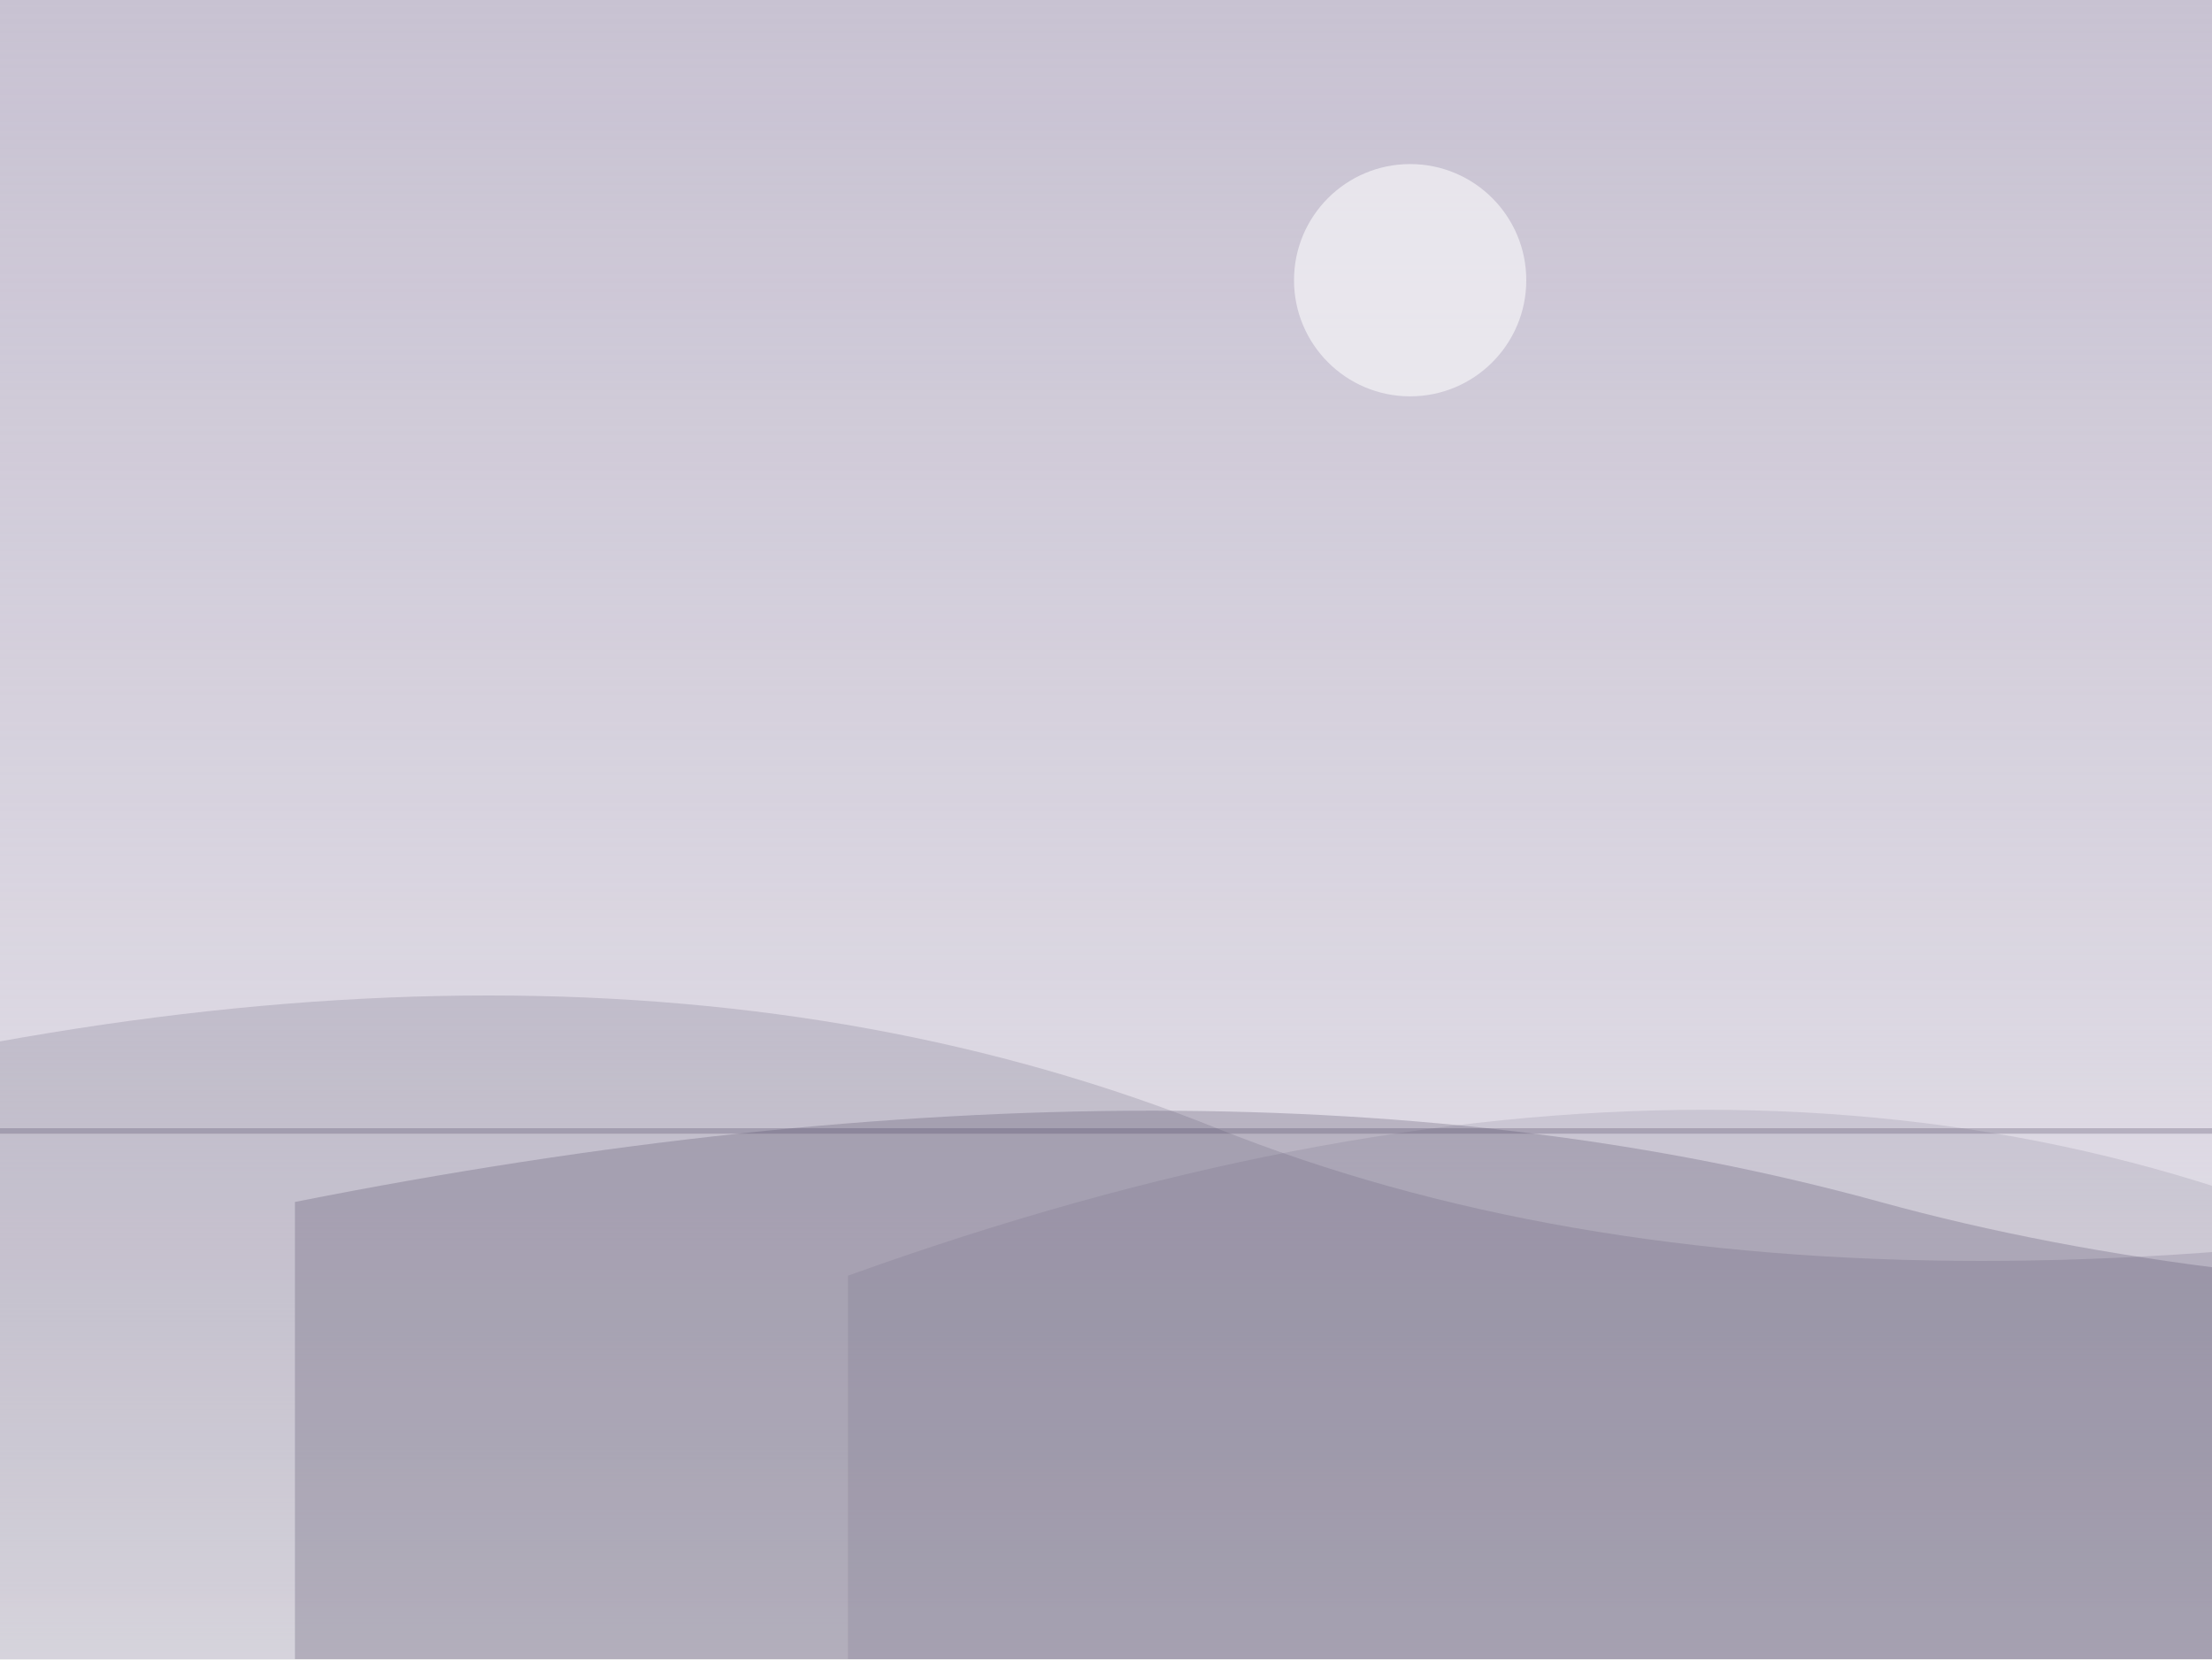
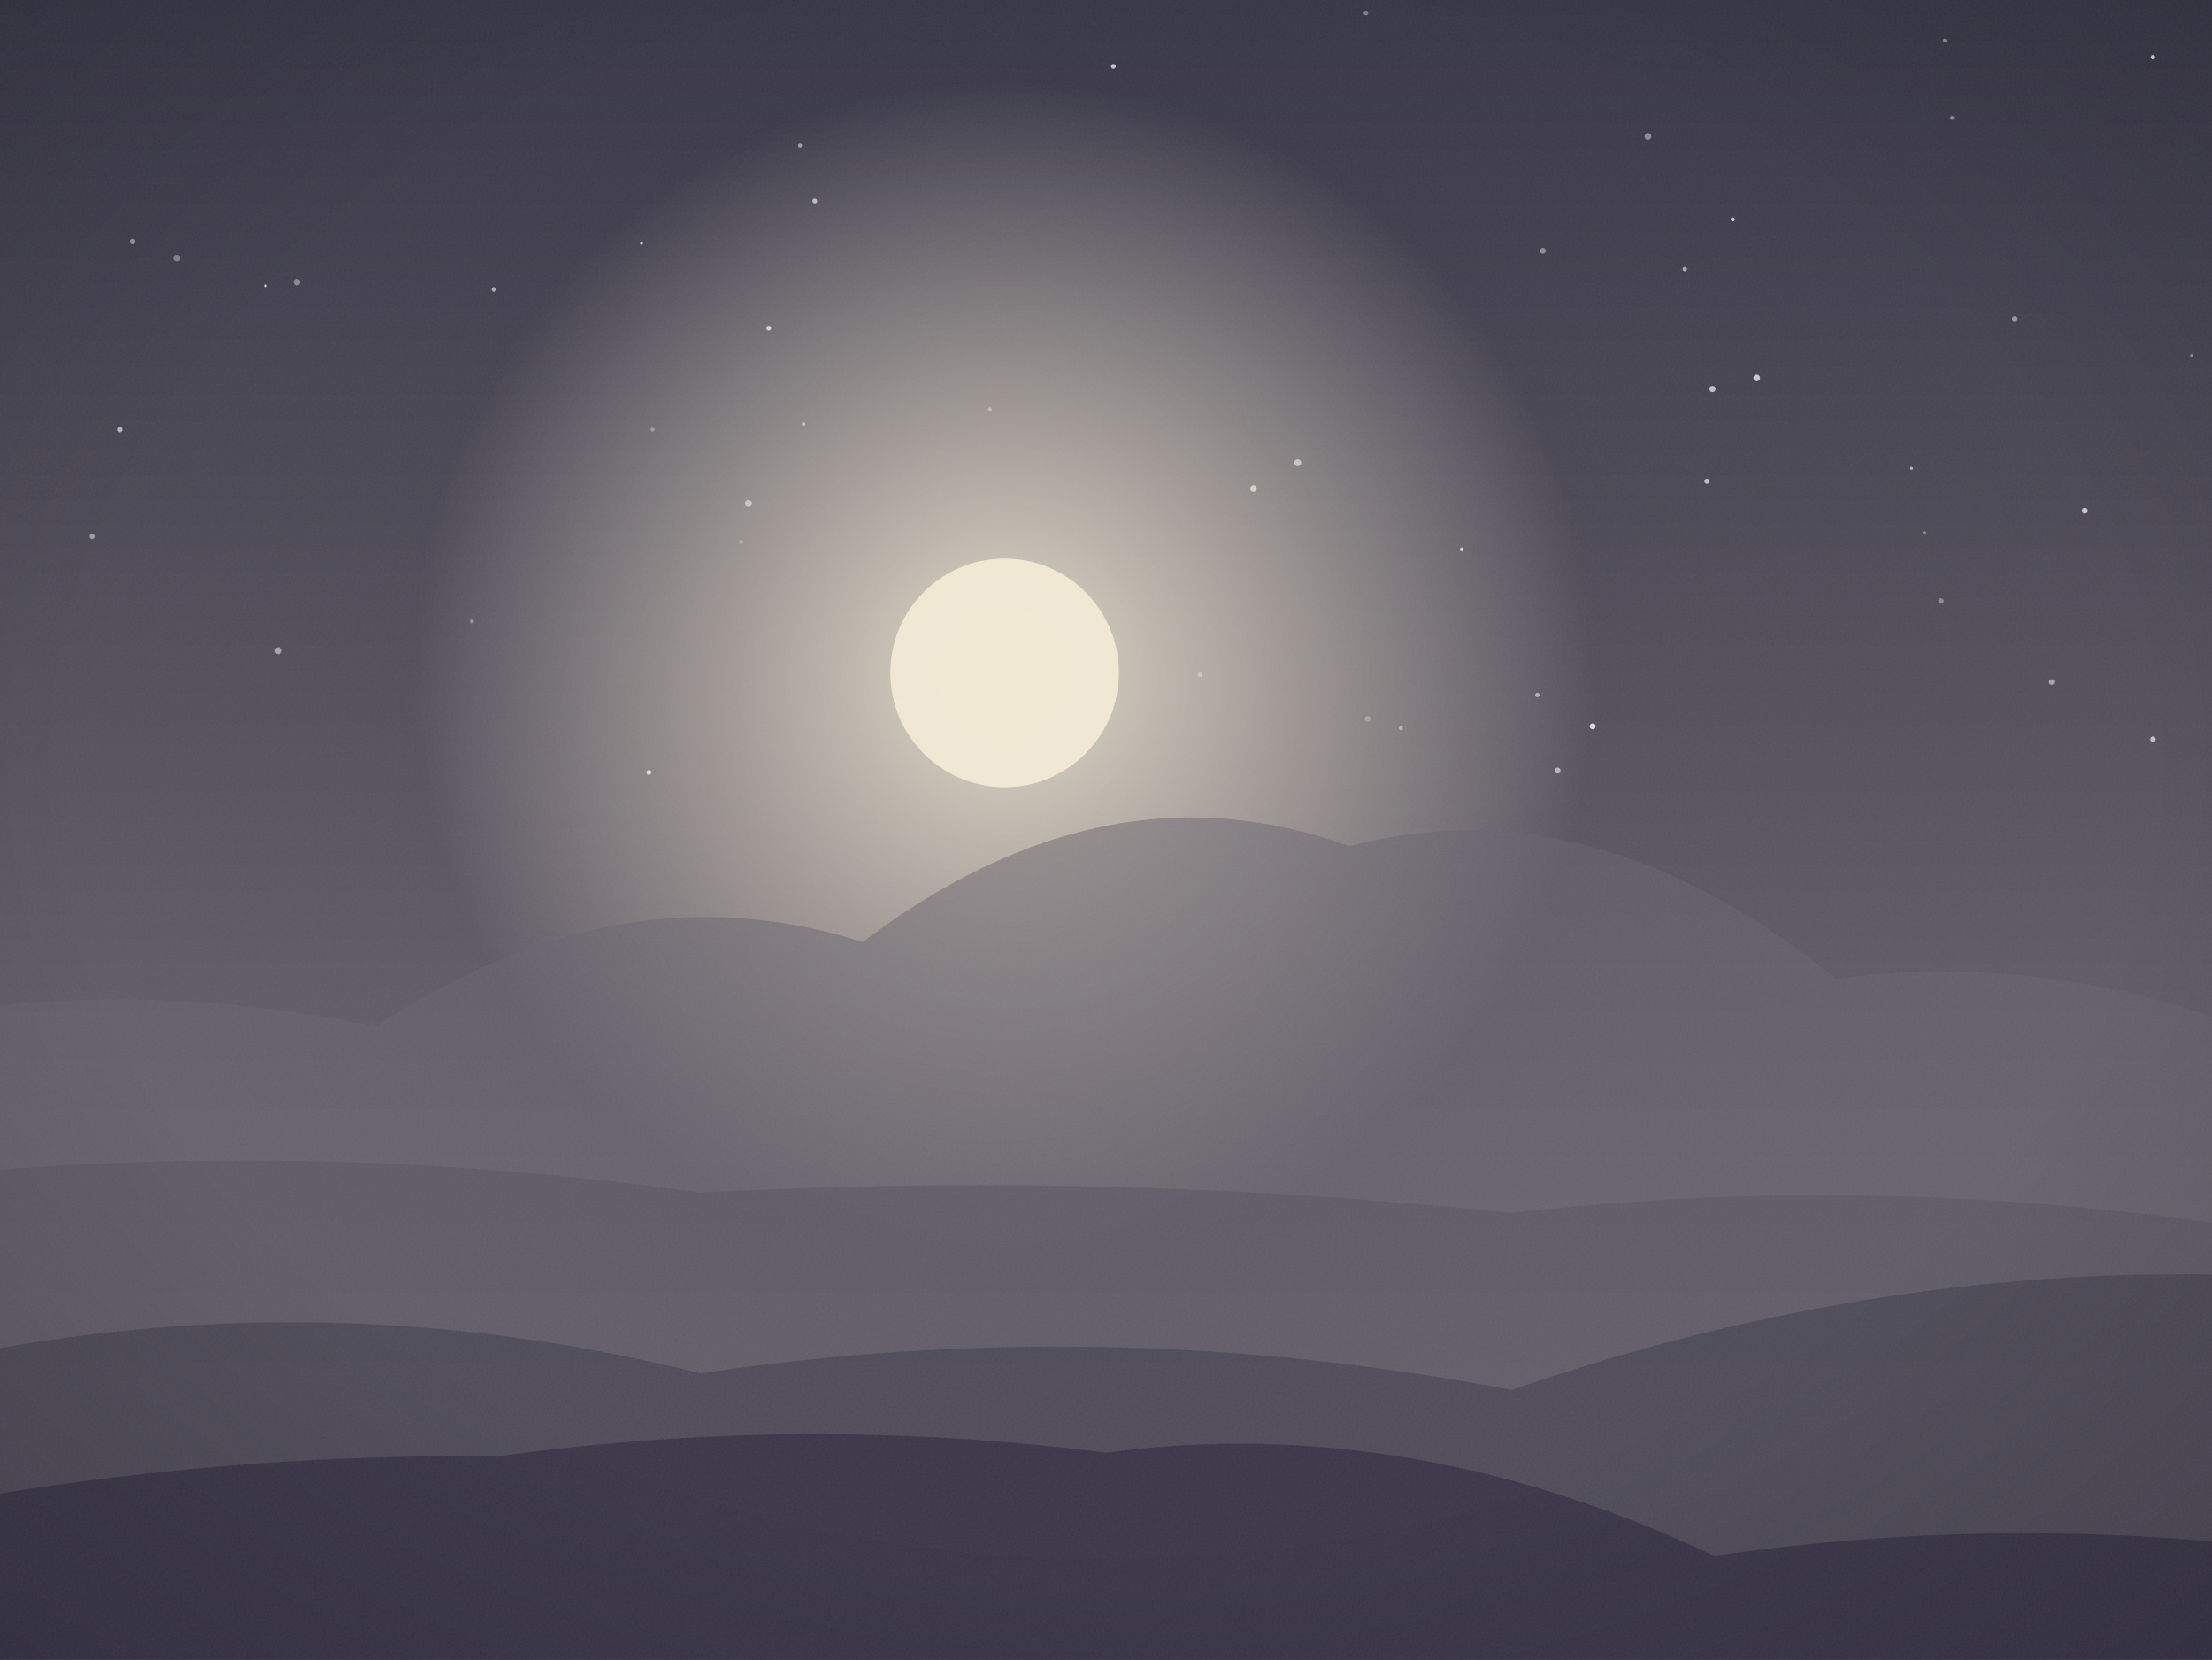
<svg xmlns="http://www.w3.org/2000/svg" viewBox="0 0 1200 900">
  <defs>
-     <linearGradient id="g" x1="0" y1="0" x2="0" y2="1">
-       <stop offset="0" stop-color="#C8C2D2" />
-       <stop offset=".62" stop-color="#C8C2D2" stop-opacity=".55" />
-       <stop offset="1" stop-color="#F4F2F6" />
+     <linearGradient id="sky" x1="0" y1="0" x2="0" y2="1">
+       <stop offset="0" stop-color="#363545" />
+       <stop offset=".72" stop-color="#67616A" />
+       <stop offset="1" stop-color="#8F8589" />
    </linearGradient>
+     <radialGradient id="glow">
+       <stop offset="0" stop-color="#F2E9D4" stop-opacity=".9" />
+       <stop offset="1" stop-color="#F2E9D4" stop-opacity="0" />
+     </radialGradient>
+     <radialGradient id="vig" cx=".5" cy=".46" r=".75">
+       <stop offset=".62" stop-color="#000" stop-opacity="0" />
+       <stop offset="1" stop-color="#000" stop-opacity=".18" />
+     </radialGradient>
+     <filter id="gr">
+       <feTurbulence type="fractalNoise" baseFrequency="0.9" numOctaves="2" stitchTiles="stitch" />
+       <feColorMatrix type="matrix" values="0 0 0 0 1 0 0 0 0 1 0 0 0 0 1 0 0 0 0.05 0" />
+     </filter>
  </defs>
-   <rect width="1200" height="900" fill="#F4F2F6" />
-   <rect width="1200" height="900" fill="url(#g)" />
-   <circle cx="765" cy="152" r="63" fill="#FFFFFF" opacity=".55" />
-   <rect y="612" width="1200" height="3" fill="#4E4662" opacity=".28" />
-   <path d="M-200 612 Q 300 468 660 612 T 1600 612 V900 H-200 Z" fill="#4E4662" opacity="0.18" />
-   <path d="M160 652 Q 660 553 1020 652 T 1960 652 V900 H160 Z" fill="#4E4662" opacity="0.26" />
-   <path d="M460 692 Q 960 512 1320 692 T 2260 692 V900 H460 Z" fill="#4E4662" opacity="0.13" />
+   <rect width="1200" height="900" fill="url(#sky)" />
+   <circle cx="604" cy="36" r="1.3" fill="#FFF" opacity="0.67" />
+   <circle cx="1053" cy="326" r="1.5" fill="#FFF" opacity="0.34" />
+   <circle cx="256" cy="337" r="1.1" fill="#FFF" opacity="0.35" />
+   <circle cx="402" cy="294" r="1.2" fill="#FFF" opacity="0.27" />
+   <circle cx="348" cy="132" r="0.8" fill="#FFF" opacity="0.66" />
+   <circle cx="864" cy="394" r="1.6" fill="#FFF" opacity="0.78" />
+   <circle cx="436" cy="230" r="0.9" fill="#FFF" opacity="0.58" />
+   <circle cx="1037" cy="254" r="0.8" fill="#FFF" opacity="0.60" />
+   <circle cx="50" cy="291" r="1.4" fill="#FFF" opacity="0.44" />
+   <circle cx="742" cy="390" r="1.6" fill="#FFF" opacity="0.27" />
+   <circle cx="151" cy="353" r="1.9" fill="#FFF" opacity="0.48" />
+   <circle cx="741" cy="7" r="1.3" fill="#FFF" opacity="0.35" />
+   <circle cx="926" cy="261" r="1.4" fill="#FFF" opacity="0.64" />
+   <circle cx="1059" cy="64" r="1.1" fill="#FFF" opacity="0.41" />
+   <circle cx="1044" cy="289" r="1.0" fill="#FFF" opacity="0.30" />
+   <circle cx="354" cy="233" r="1.1" fill="#FFF" opacity="0.31" />
+   <circle cx="442" cy="109" r="1.3" fill="#FFF" opacity="0.62" />
+   <circle cx="144" cy="155" r="0.8" fill="#FFF" opacity="0.78" />
+   <circle cx="793" cy="298" r="1.0" fill="#FFF" opacity="0.76" />
+   <circle cx="760" cy="395" r="1.1" fill="#FFF" opacity="0.46" />
+   <circle cx="65" cy="233" r="1.5" fill="#FFF" opacity="0.60" />
+   <circle cx="651" cy="366" r="1.3" fill="#FFF" opacity="0.35" />
+   <circle cx="834" cy="377" r="1.2" fill="#FFF" opacity="0.53" />
+   <circle cx="953" cy="205" r="1.8" fill="#FFF" opacity="0.70" />
+   <circle cx="537" cy="222" r="1.0" fill="#FFF" opacity="0.41" />
+   <circle cx="1168" cy="401" r="1.5" fill="#FFF" opacity="0.64" />
+   <circle cx="96" cy="140" r="1.8" fill="#FFF" opacity="0.35" />
+   <circle cx="929" cy="211" r="1.7" fill="#FFF" opacity="0.66" />
+   <circle cx="914" cy="146" r="1.2" fill="#FFF" opacity="0.54" />
+   <circle cx="1131" cy="277" r="1.6" fill="#FFF" opacity="0.68" />
+   <circle cx="72" cy="131" r="1.5" fill="#FFF" opacity="0.45" />
+   <circle cx="434" cy="79" r="1.1" fill="#FFF" opacity="0.49" />
+   <circle cx="352" cy="419" r="1.3" fill="#FFF" opacity="0.74" />
+   <circle cx="417" cy="178" r="1.3" fill="#FFF" opacity="0.71" />
+   <circle cx="845" cy="418" r="1.6" fill="#FFF" opacity="0.56" />
+   <circle cx="268" cy="157" r="1.3" fill="#FFF" opacity="0.57" />
+   <circle cx="161" cy="153" r="1.8" fill="#FFF" opacity="0.38" />
+   <circle cx="1093" cy="173" r="1.6" fill="#FFF" opacity="0.45" />
+   <circle cx="1189" cy="193" r="0.9" fill="#FFF" opacity="0.41" />
+   <circle cx="1055" cy="22" r="1.0" fill="#FFF" opacity="0.43" />
+   <circle cx="837" cy="136" r="1.6" fill="#FFF" opacity="0.39" />
+   <circle cx="1113" cy="370" r="1.5" fill="#FFF" opacity="0.48" />
+   <circle cx="406" cy="273" r="1.9" fill="#FFF" opacity="0.54" />
+   <circle cx="488" cy="381" r="1.5" fill="#FFF" opacity="0.57" />
+   <circle cx="894" cy="74" r="1.8" fill="#FFF" opacity="0.42" />
+   <circle cx="704" cy="251" r="1.9" fill="#FFF" opacity="0.56" />
+   <circle cx="940" cy="119" r="1.1" fill="#FFF" opacity="0.71" />
+   <circle cx="680" cy="265" r="1.8" fill="#FFF" opacity="0.64" />
+   <circle cx="1168" cy="31" r="1.2" fill="#FFF" opacity="0.79" />
+   <circle cx="545" cy="365" r="324" fill="url(#glow)" />
+   <circle cx="545" cy="365" r="62" fill="#F2E9D4" opacity=".95" />
+   <path d="M-60 554 Q72 529 204 557 Q336 469 468 511 Q600 411 732 459 Q864 424 996 531 Q1128 513 1260 576 V910 H-60 Z" fill="#68646D" opacity="0.50" />
+   <path d="M-60 640 Q160 616 380 647 Q600 635 820 658 Q1040 633 1260 673 V910 H-60 Z" fill="#5B5763" opacity="0.67" />
+   <path d="M-60 744 Q160 690 380 745 Q600 712 820 754 Q1040 678 1260 694 V910 H-60 Z" fill="#4B4756" opacity="0.83" />
+   <path d="M-60 821 Q105 788 270 790 Q435 767 600 788 Q765 766 930 844 Q1095 820 1260 843 V910 H-60 Z" fill="#3A3648" opacity="1.00" />
+   <rect width="1200" height="900" fill="url(#vig)" />
+   <rect width="1200" height="900" filter="url(#gr)" />
</svg>
